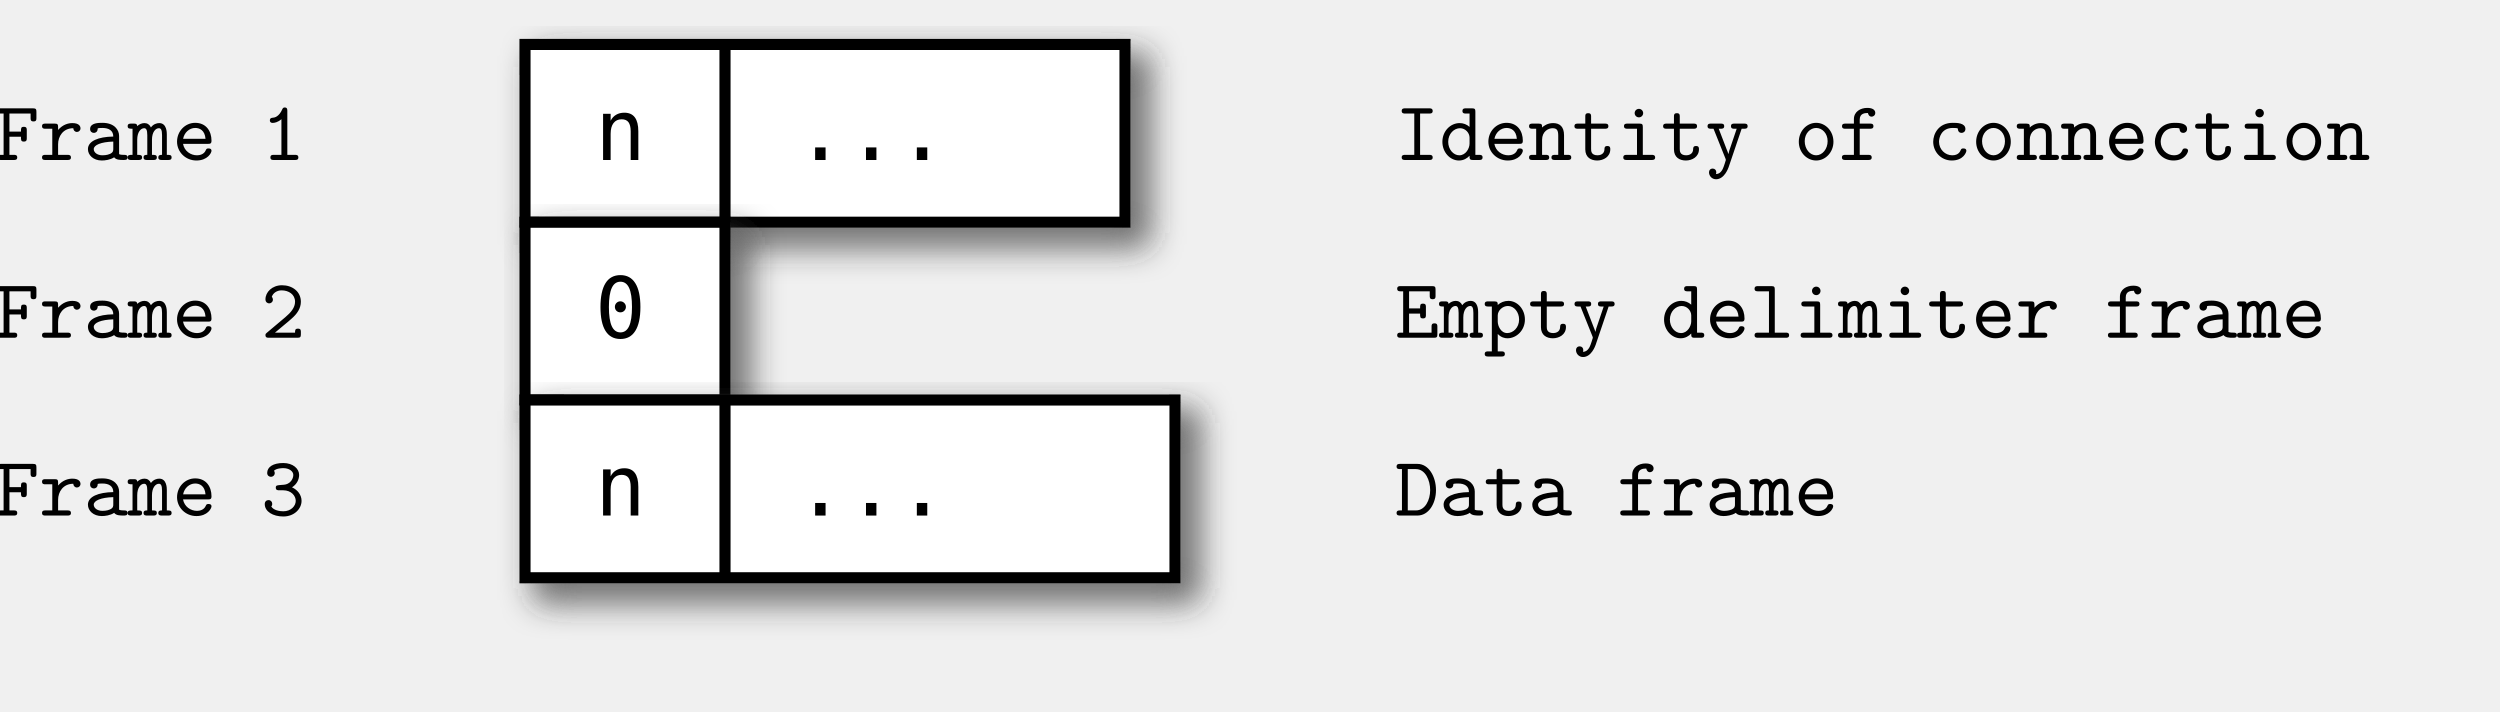
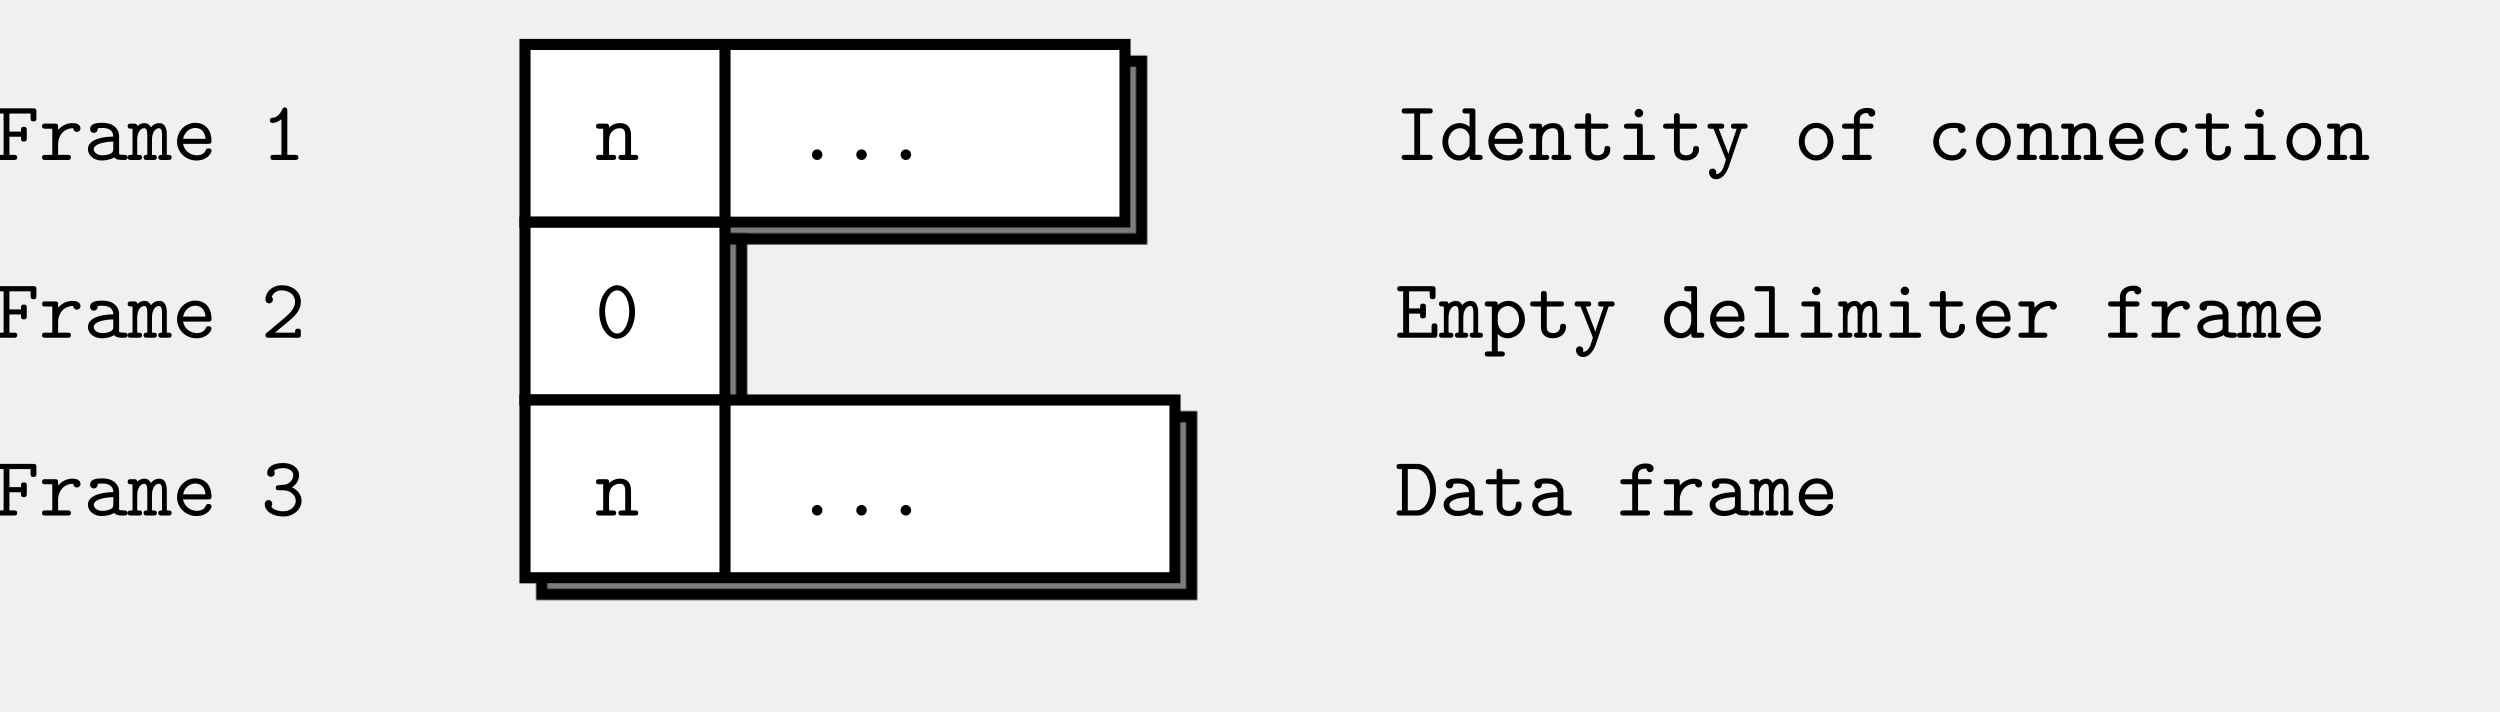
<svg xmlns="http://www.w3.org/2000/svg" width="450px" height="128px" version="1.1">
  <defs>
    <filter id="dsFilter" width="150%" height="150%">
      <feOffset result="offOut" in="SourceGraphic" dx="3" dy="3" />
      <feColorMatrix result="matrixOut" in="offOut" type="matrix" values="0.2 0 0 0 0 0 0.2 0 0 0 0 0 0.2 0 0 0 0 0 1 0" />
-       <feGaussianBlur result="blurOut" in="matrixOut" stdDeviation="3" />
-       <feBlend in="SourceGraphic" in2="blurOut" mode="normal" />
+       <feBlend in="SourceGraphic" in2="matrixOut" mode="normal" />
    </filter>
    <marker id="iPointer" viewBox="0 0 10 10" refX="5" refY="5" markerUnits="strokeWidth" markerWidth="8" markerHeight="7" orient="auto">
      <path d="M 10 0 L 10 10 L 0 5 z" />
    </marker>
    <marker id="Pointer" viewBox="0 0 10 10" refX="5" refY="5" markerUnits="strokeWidth" markerWidth="8" markerHeight="7" orient="auto">
      <path d="M 0 0 L 10 5 L 0 10 z" />
    </marker>
  </defs>
  <g id="boxes" stroke="black" stroke-width="2" fill="none">
    <g id="group0">
      <path id="path0" filter="url(#dsFilter)" fill="#fff" d="M 94.5 8 L 202.5 8 L 202.5 40 L 130.5 40 L 94.5 40 Z" />
-       <text x="107.1" y="28.8" id="text0" fill="#000" stroke="none" style="font-family:Consolas,Monaco,Anonymous Pro,Anonymous,Bitstream Sans Mono,monospace;font-size:15.2px">n</text>
-       <text x="143.1" y="28.8" id="text0" fill="#000" stroke="none" style="font-family:Consolas,Monaco,Anonymous Pro,Anonymous,Bitstream Sans Mono,monospace;font-size:15.2px">... </text>
+       <text x="107.1" y="28.8" id="text0" fill="#000" stroke="none" style="font-family:LMMono10,monospace;font-size:15.2px">n</text>
+       <text x="143.1" y="28.8" id="text0" fill="#000" stroke="none" style="font-family:LMMono10,monospace;font-size:15.2px">... </text>
    </g>
    <g id="group6">
      <path id="path6" filter="url(#dsFilter)" fill="#fff" d="M 94.5 40 L 130.5 40 L 130.5 72 L 94.5 72 Z" />
-       <text x="107.1" y="60.8" id="text6" fill="#000" stroke="none" style="font-family:Consolas,Monaco,Anonymous Pro,Anonymous,Bitstream Sans Mono,monospace;font-size:15.2px">0</text>
+       <text x="107.1" y="60.8" id="text6" fill="#000" stroke="none" style="font-family:LMMono10,monospace;font-size:15.2px">0</text>
    </g>
    <g id="group9">
      <path id="path9" filter="url(#dsFilter)" fill="#fff" d="M 94.5 72 L 130.5 72 L 211.5 72 L 211.5 104 L 94.5 104 Z" />
-       <text x="107.1" y="92.8" id="text9" fill="#000" stroke="none" style="font-family:Consolas,Monaco,Anonymous Pro,Anonymous,Bitstream Sans Mono,monospace;font-size:15.2px">n</text>
-       <text x="143.1" y="92.8" id="text9" fill="#000" stroke="none" style="font-family:Consolas,Monaco,Anonymous Pro,Anonymous,Bitstream Sans Mono,monospace;font-size:15.2px">... </text>
+       <text x="107.1" y="92.8" id="text9" fill="#000" stroke="none" style="font-family:LMMono10,monospace;font-size:15.2px">n</text>
+       <text x="143.1" y="92.8" id="text9" fill="#000" stroke="none" style="font-family:LMMono10,monospace;font-size:15.2px">... </text>
    </g>
  </g>
  <g id="lines" stroke="black" stroke-width="2" fill="none">
    <g id="group130">
      <path id="path130" d="M 130.5 8 L 130.5 40 " />
    </g>
    <g id="group135">
      <path id="path135" d="M 130.5 72 L 130.5 104 " />
    </g>
  </g>
  <g id="text" fill="black" style="font-family:LMMono10,monospace;font-size:15.2px">
    <text x="-0.9" y="28.8" id="text0" fill="#000">Frame 1 </text>
    <text x="251.1" y="28.8" id="text3" fill="#000">Identity of connection</text>
    <text x="-0.9" y="60.8" id="text4" fill="#000">Frame 2 </text>
    <text x="251.1" y="60.8" id="text6" fill="#000">Empty delimiter frame</text>
    <text x="-0.9" y="92.8" id="text7" fill="#000">Frame 3 </text>
    <text x="251.1" y="92.8" id="text10" fill="#000">Data frame</text>
  </g>
</svg>
